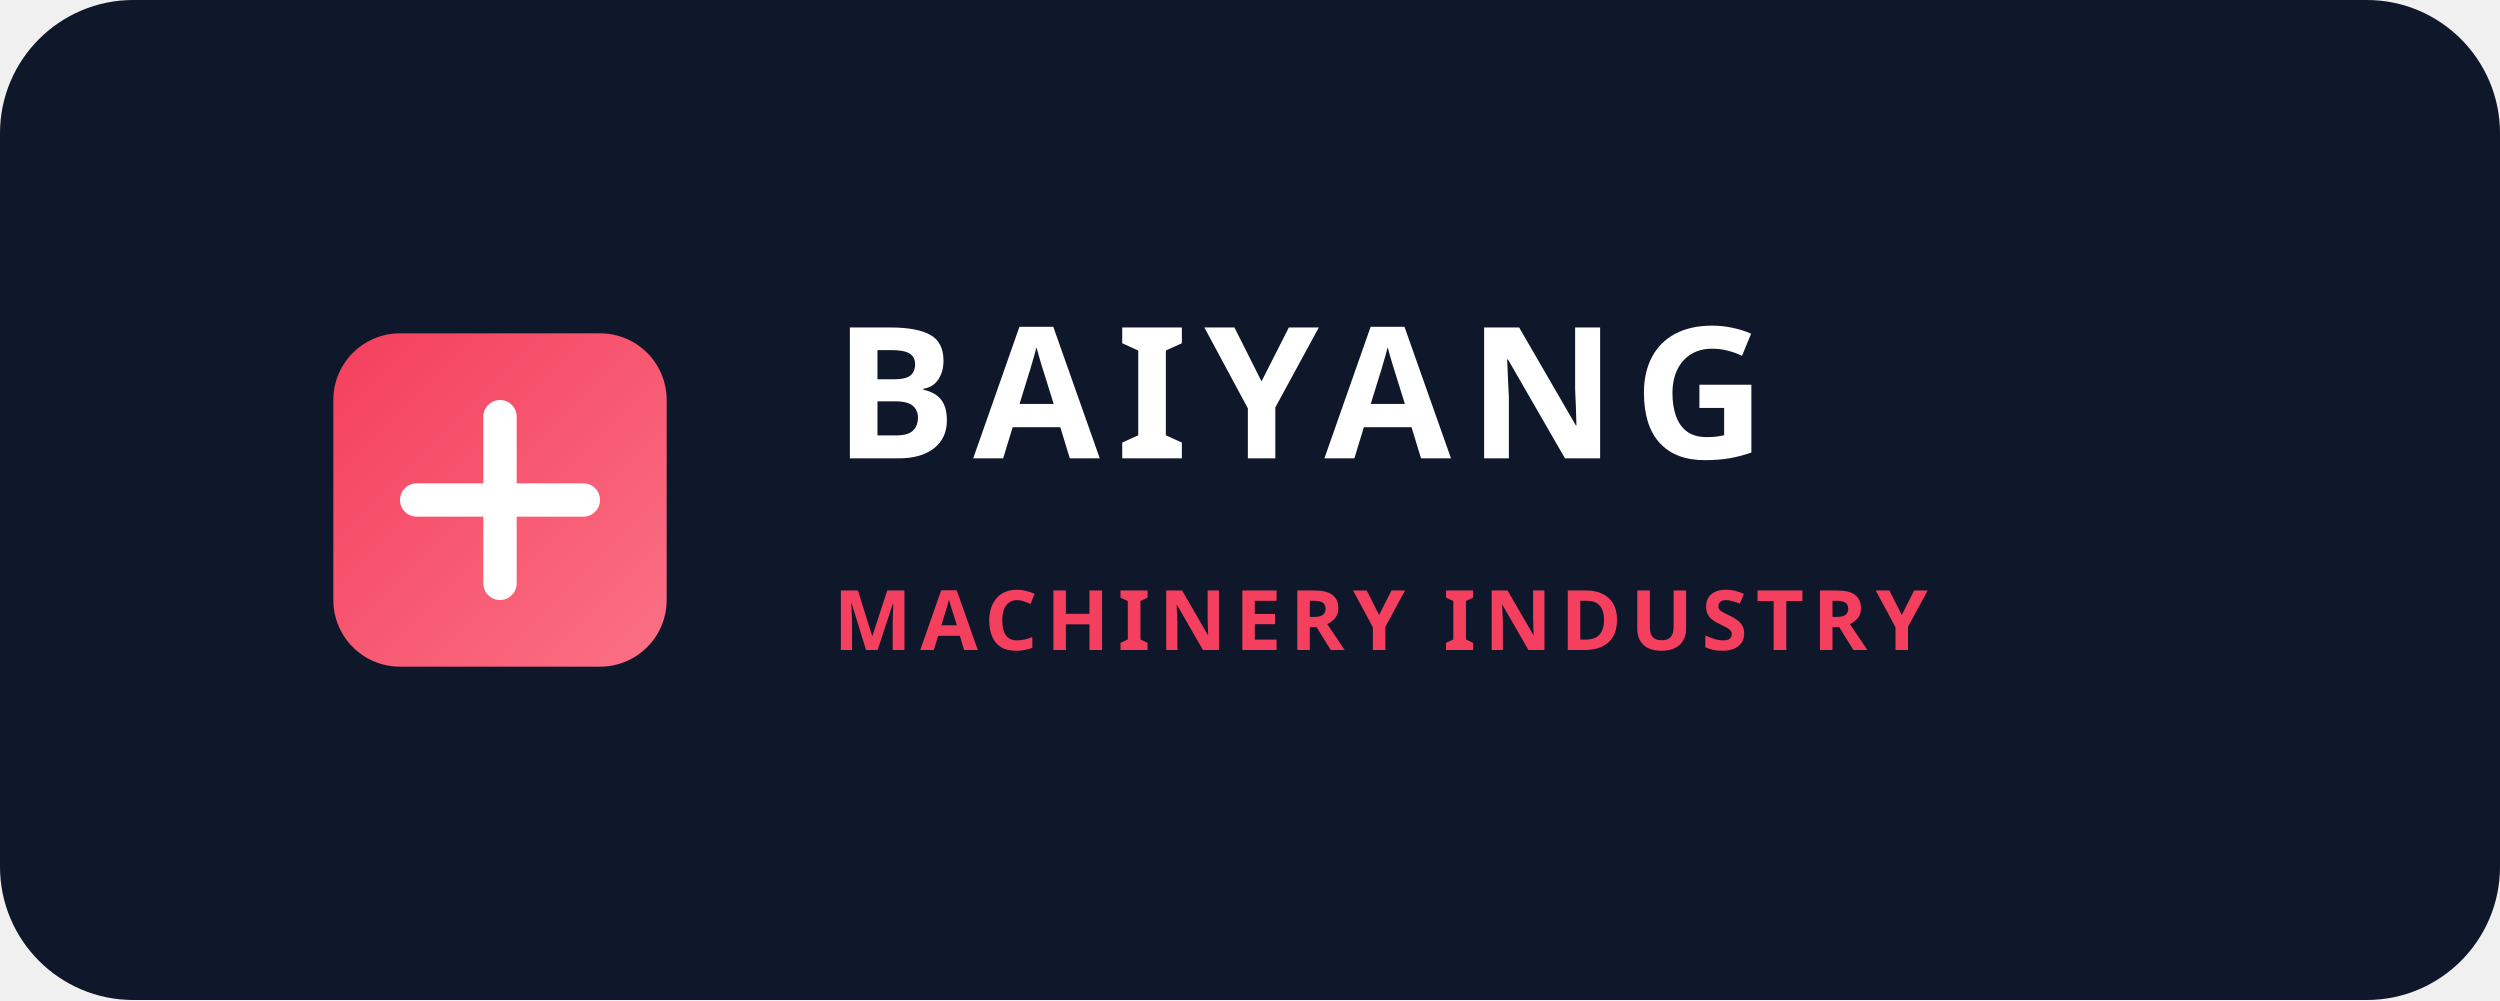
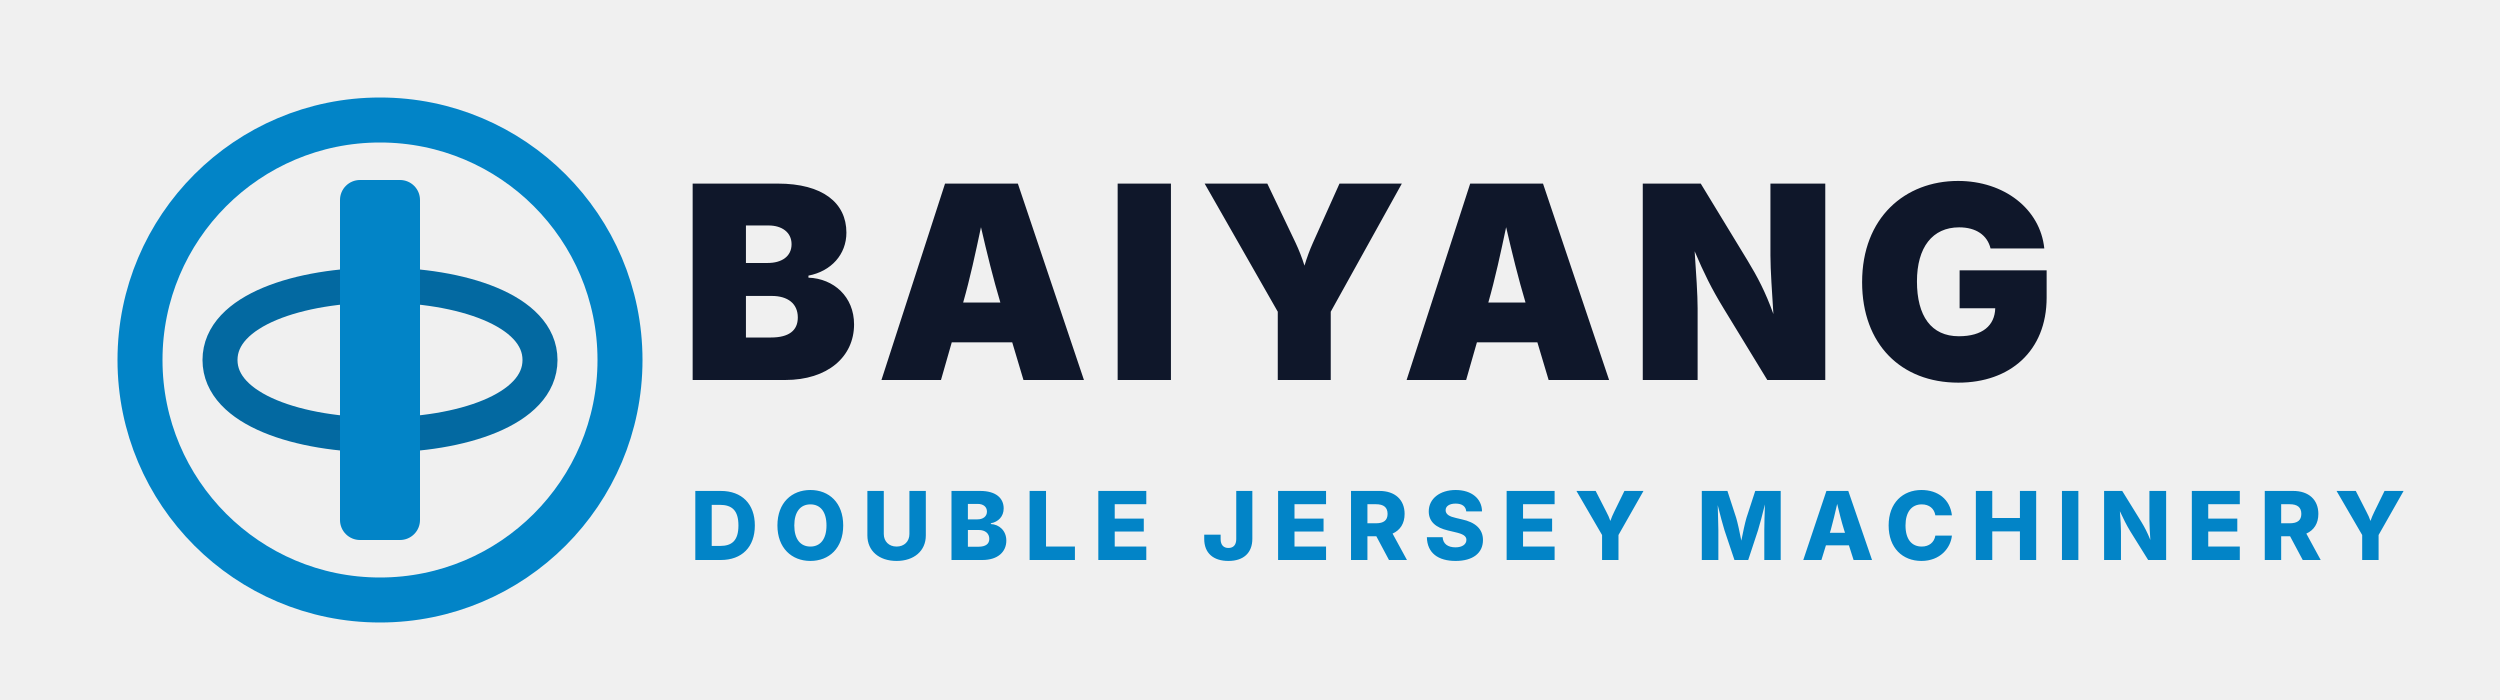
- <svg xmlns="http://www.w3.org/2000/svg" viewBox="0 0 300 120" width="300" height="120">
-   <defs>
-     <linearGradient id="baiGrad" x1="0%" y1="0%" x2="100%" y2="100%">
-       <stop offset="0%" stop-color="#f43f5e" />
-       <stop offset="100%" stop-color="#fb7185" />
-     </linearGradient>
-   </defs>
-   <rect width="300" height="120" rx="16" fill="#0f172a" />
-   <g transform="translate(25, 25)">
-     <rect x="15" y="15" width="40" height="40" rx="8" fill="url(#baiGrad)" />
-     <path d="M25 35 L45 35 M35 25 L35 45" stroke="#ffffff" stroke-width="4" stroke-linecap="round" />
+ <svg xmlns="http://www.w3.org/2000/svg" viewBox="0 0 250 70" width="250" height="70">
+   <g transform="translate(10, 8)">
+     <circle cx="28" cy="28" r="24" fill="none" stroke="#0284c7" stroke-width="4.5" />
+     <path d="M12 28 C 12 18, 44 18, 44 28 C 44 38, 12 38, 12 28 Z" fill="none" stroke="#0369a1" stroke-width="3.5" />
+     <rect x="24" y="10" width="8" height="36" fill="#0284c7" rx="2" />
  </g>
-   <text x="100" y="55" font-family="'Outfit', sans-serif" font-weight="900" font-size="22" fill="#ffffff" letter-spacing="2">BAIYANG</text>
-   <text x="100" y="78" font-family="'Segoe UI', sans-serif" font-weight="600" font-size="10" fill="#f43f5e" letter-spacing="1">MACHINERY INDUSTRY</text>
+   <text x="68" y="38" font-family="'Plus Jakarta Sans', 'Inter', system-ui, sans-serif" font-weight="900" font-size="27" fill="#0f172a" letter-spacing="1.5">BAIYANG</text>
+   <text x="69" y="56" font-family="'Plus Jakarta Sans', 'Inter', system-ui, sans-serif" font-weight="800" font-size="9.5" fill="#0284c7" letter-spacing="1.5">DOUBLE JERSEY MACHINERY</text>
</svg>
